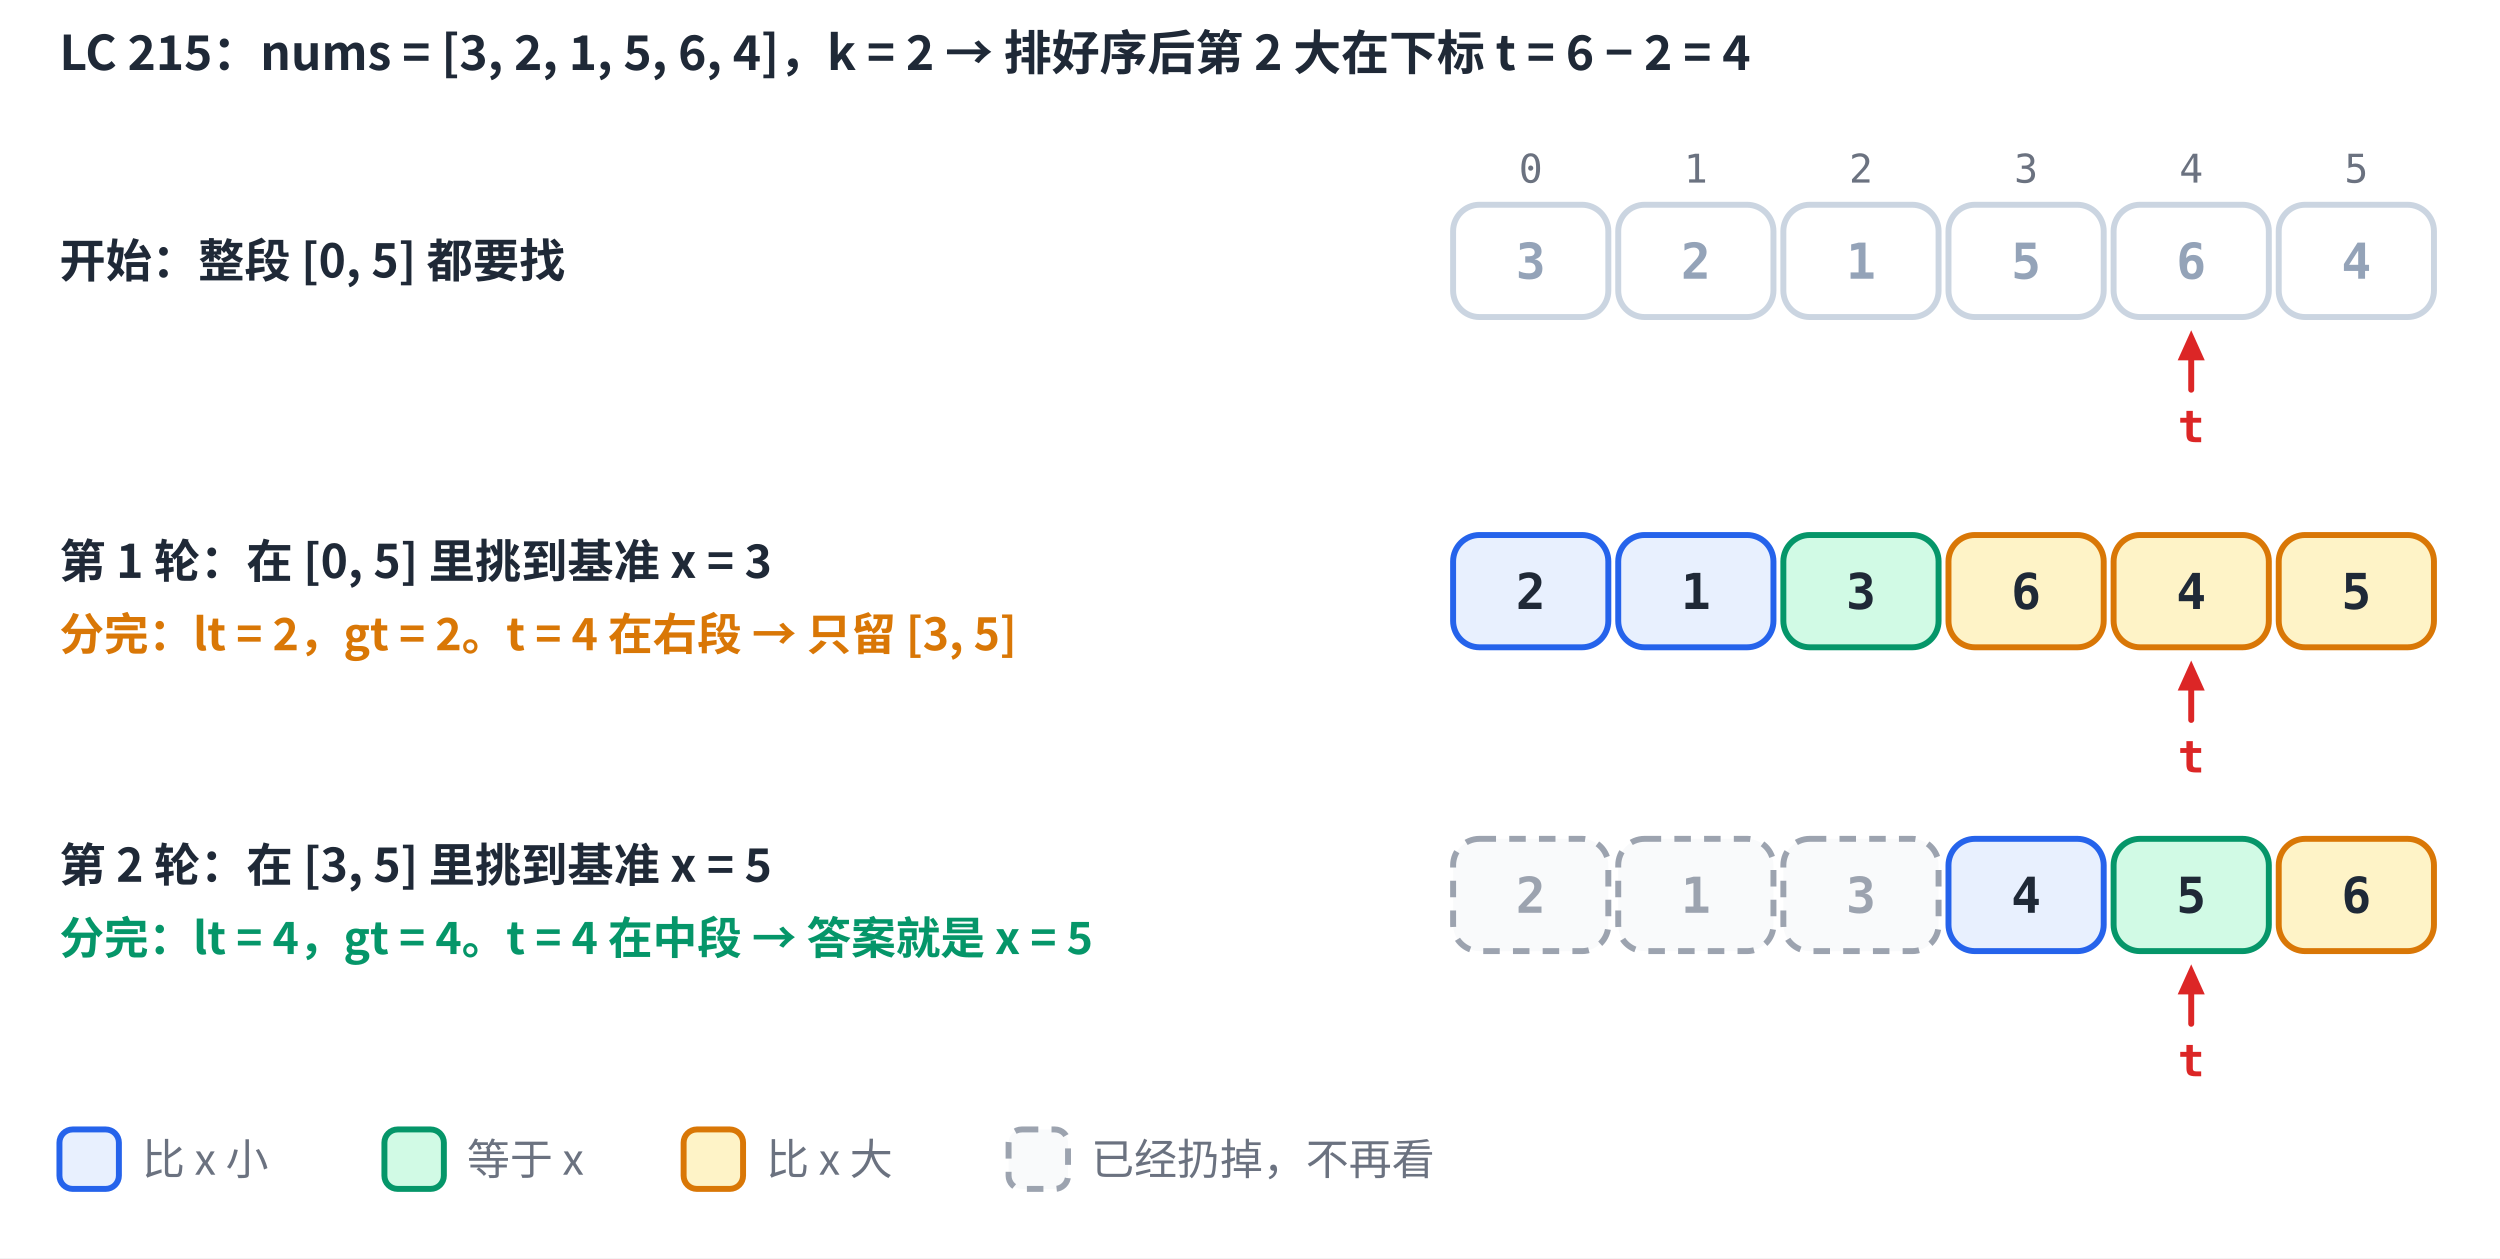
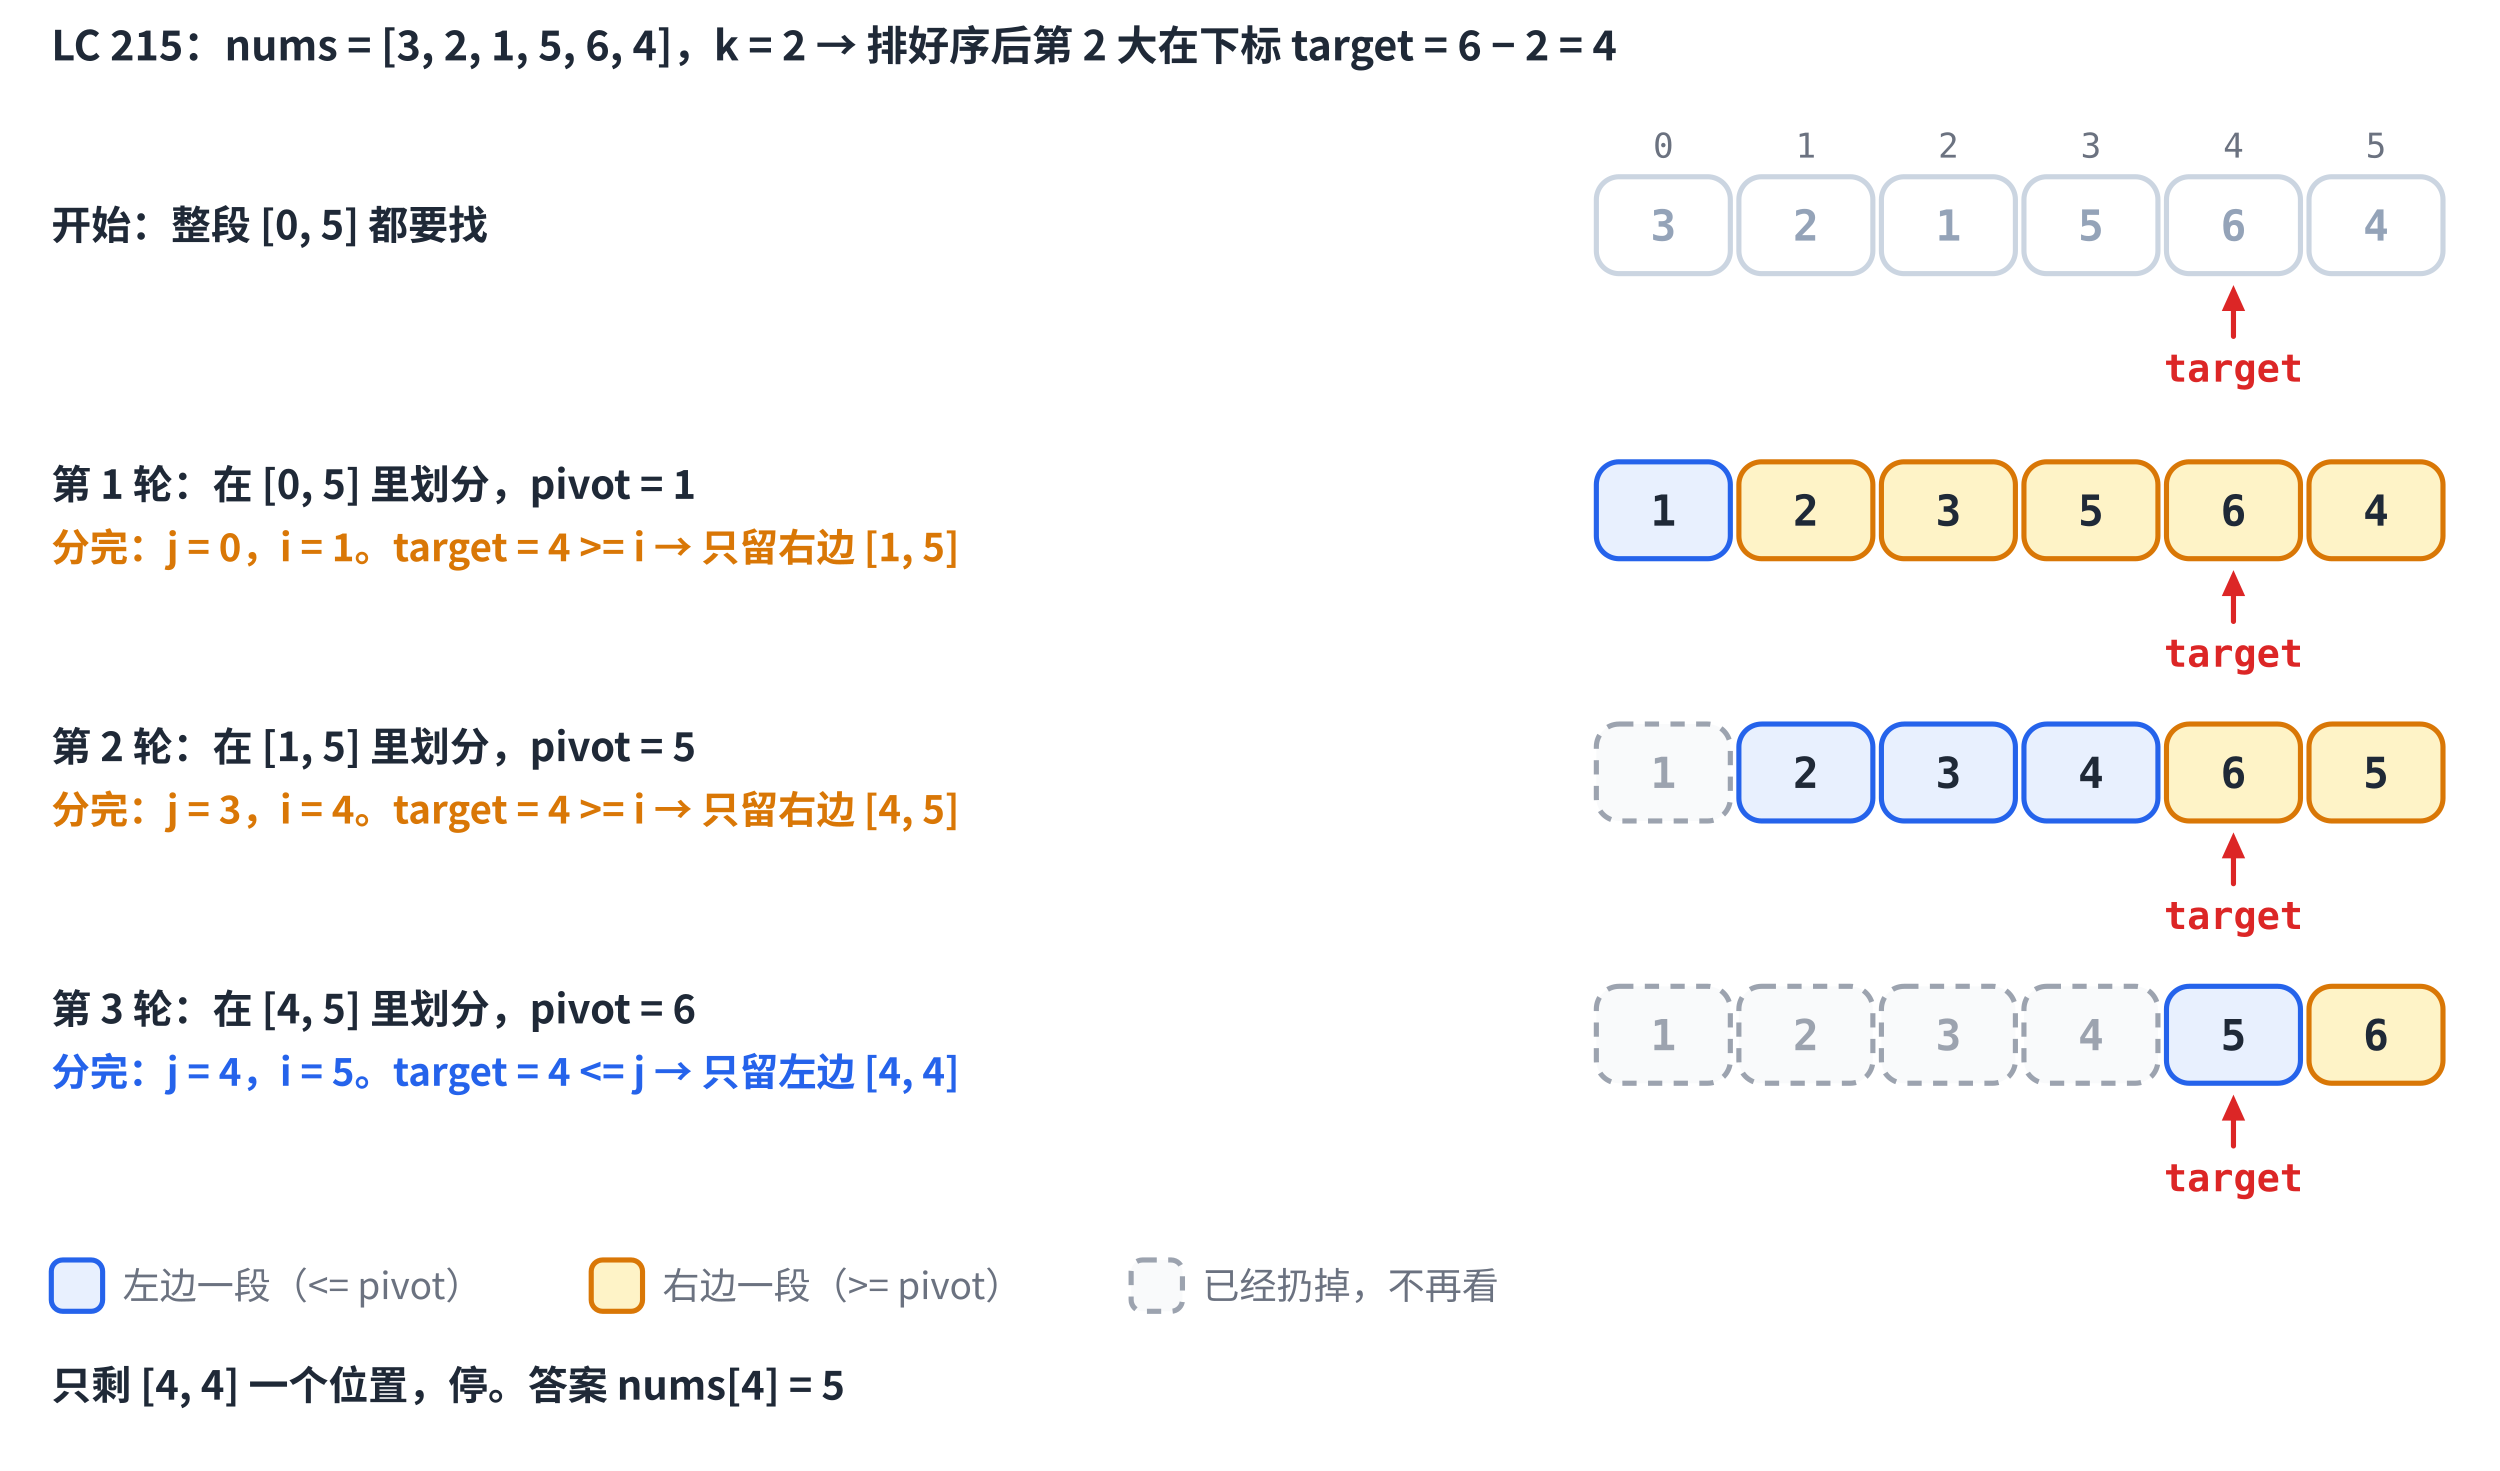
- <svg xmlns="http://www.w3.org/2000/svg" width="757" height="381" viewBox="0 0 757 381">
-   <rect width="757" height="381" fill="#FFFFFF" />
-   <text x="18.0" y="21.2" font-size="14.5" fill="#1F2937" text-anchor="start" font-family="PingFang SC, Hiragino Sans GB, Microsoft YaHei, Noto Sans CJK SC, Helvetica, Arial, sans-serif" font-weight="700">LC 215：nums = [3, 2, 1, 5, 6, 4]，k = 2  →  排好序后第 2 大在下标 t = 6 − 2 = 4</text>
+ <svg xmlns="http://www.w3.org/2000/svg" width="877" height="516" viewBox="0 0 877 516">
+   <rect width="877" height="516" fill="#FFFFFF" />
+   <text x="18.0" y="21.2" font-size="14.5" fill="#1F2937" text-anchor="start" font-family="PingFang SC, Hiragino Sans GB, Microsoft YaHei, Noto Sans CJK SC, Helvetica, Arial, sans-serif" font-weight="700">LC 215：nums = [3, 2, 1, 5, 6, 4]，k = 2  →  排好序后第 2 大在下标 target = 6 − 2 = 4</text>
  <text x="18.0" y="84.0" font-size="14" fill="#1F2937" text-anchor="start" font-family="PingFang SC, Hiragino Sans GB, Microsoft YaHei, Noto Sans CJK SC, Helvetica, Arial, sans-serif" font-weight="700">开始：整段 [0, 5] 都要找</text>
-   <rect x="440.0" y="62.0" width="47.0" height="34.0" rx="8" fill="#FFFFFF" stroke="#CBD5E1" stroke-width="1.8" />
-   <text x="463.5" y="84.4" font-size="15" fill="#94A3B8" text-anchor="middle" font-family="Menlo, Consolas, DejaVu Sans Mono, PingFang SC, monospace" font-weight="700">3</text>
-   <text x="463.5" y="55.3" font-size="12" fill="#6B7280" text-anchor="middle" font-family="Menlo, Consolas, DejaVu Sans Mono, PingFang SC, monospace">0</text>
-   <rect x="490.0" y="62.0" width="47.0" height="34.0" rx="8" fill="#FFFFFF" stroke="#CBD5E1" stroke-width="1.8" />
-   <text x="513.5" y="84.4" font-size="15" fill="#94A3B8" text-anchor="middle" font-family="Menlo, Consolas, DejaVu Sans Mono, PingFang SC, monospace" font-weight="700">2</text>
-   <text x="513.5" y="55.3" font-size="12" fill="#6B7280" text-anchor="middle" font-family="Menlo, Consolas, DejaVu Sans Mono, PingFang SC, monospace">1</text>
-   <rect x="540.0" y="62.0" width="47.0" height="34.0" rx="8" fill="#FFFFFF" stroke="#CBD5E1" stroke-width="1.8" />
-   <text x="563.5" y="84.4" font-size="15" fill="#94A3B8" text-anchor="middle" font-family="Menlo, Consolas, DejaVu Sans Mono, PingFang SC, monospace" font-weight="700">1</text>
-   <text x="563.5" y="55.3" font-size="12" fill="#6B7280" text-anchor="middle" font-family="Menlo, Consolas, DejaVu Sans Mono, PingFang SC, monospace">2</text>
-   <rect x="590.0" y="62.0" width="47.0" height="34.0" rx="8" fill="#FFFFFF" stroke="#CBD5E1" stroke-width="1.8" />
-   <text x="613.5" y="84.4" font-size="15" fill="#94A3B8" text-anchor="middle" font-family="Menlo, Consolas, DejaVu Sans Mono, PingFang SC, monospace" font-weight="700">5</text>
-   <text x="613.5" y="55.3" font-size="12" fill="#6B7280" text-anchor="middle" font-family="Menlo, Consolas, DejaVu Sans Mono, PingFang SC, monospace">3</text>
-   <rect x="640.0" y="62.0" width="47.0" height="34.0" rx="8" fill="#FFFFFF" stroke="#CBD5E1" stroke-width="1.8" />
-   <text x="663.5" y="84.4" font-size="15" fill="#94A3B8" text-anchor="middle" font-family="Menlo, Consolas, DejaVu Sans Mono, PingFang SC, monospace" font-weight="700">6</text>
-   <text x="663.5" y="55.3" font-size="12" fill="#6B7280" text-anchor="middle" font-family="Menlo, Consolas, DejaVu Sans Mono, PingFang SC, monospace">4</text>
-   <rect x="690.0" y="62.0" width="47.0" height="34.0" rx="8" fill="#FFFFFF" stroke="#CBD5E1" stroke-width="1.8" />
-   <text x="713.5" y="84.4" font-size="15" fill="#94A3B8" text-anchor="middle" font-family="Menlo, Consolas, DejaVu Sans Mono, PingFang SC, monospace" font-weight="700">4</text>
-   <text x="713.5" y="55.3" font-size="12" fill="#6B7280" text-anchor="middle" font-family="Menlo, Consolas, DejaVu Sans Mono, PingFang SC, monospace">5</text>
-   <line x1="663.5" y1="118.0" x2="663.5" y2="107.0" stroke="#DC2626" stroke-width="1.8" stroke-linecap="round" />
-   <polygon points="663.5,100.0 667.6,109.1 659.4,109.1" fill="#DC2626" />
-   <text x="663.5" y="133.9" font-size="13.5" fill="#DC2626" text-anchor="middle" font-family="Menlo, Consolas, DejaVu Sans Mono, PingFang SC, monospace" font-weight="700">t</text>
-   <text x="18.0" y="175.0" font-size="14" fill="#1F2937" text-anchor="start" font-family="PingFang SC, Hiragino Sans GB, Microsoft YaHei, Noto Sans CJK SC, Helvetica, Arial, sans-serif" font-weight="700">第 1 轮：在 [0, 5] 里挑到基准 x = 3</text>
-   <text x="18.0" y="196.9" font-size="13.5" fill="#D97706" text-anchor="start" font-family="PingFang SC, Hiragino Sans GB, Microsoft YaHei, Noto Sans CJK SC, Helvetica, Arial, sans-serif" font-weight="700">分完：lt = 2，gt = 2。t = 4 在右段 → 只留 [3, 5]</text>
-   <rect x="440.0" y="162.0" width="47.0" height="34.0" rx="8" fill="#E8F0FE" stroke="#2563EB" stroke-width="1.8" />
-   <text x="463.5" y="184.4" font-size="15" fill="#1F2937" text-anchor="middle" font-family="Menlo, Consolas, DejaVu Sans Mono, PingFang SC, monospace" font-weight="700">2</text>
-   <rect x="490.0" y="162.0" width="47.0" height="34.0" rx="8" fill="#E8F0FE" stroke="#2563EB" stroke-width="1.8" />
-   <text x="513.5" y="184.4" font-size="15" fill="#1F2937" text-anchor="middle" font-family="Menlo, Consolas, DejaVu Sans Mono, PingFang SC, monospace" font-weight="700">1</text>
-   <rect x="540.0" y="162.0" width="47.0" height="34.0" rx="8" fill="#D1FAE5" stroke="#059669" stroke-width="1.8" />
-   <text x="563.5" y="184.4" font-size="15" fill="#1F2937" text-anchor="middle" font-family="Menlo, Consolas, DejaVu Sans Mono, PingFang SC, monospace" font-weight="700">3</text>
-   <rect x="590.0" y="162.0" width="47.0" height="34.0" rx="8" fill="#FEF3C7" stroke="#D97706" stroke-width="1.8" />
-   <text x="613.5" y="184.4" font-size="15" fill="#1F2937" text-anchor="middle" font-family="Menlo, Consolas, DejaVu Sans Mono, PingFang SC, monospace" font-weight="700">6</text>
-   <rect x="640.0" y="162.0" width="47.0" height="34.0" rx="8" fill="#FEF3C7" stroke="#D97706" stroke-width="1.8" />
-   <text x="663.5" y="184.4" font-size="15" fill="#1F2937" text-anchor="middle" font-family="Menlo, Consolas, DejaVu Sans Mono, PingFang SC, monospace" font-weight="700">4</text>
-   <rect x="690.0" y="162.0" width="47.0" height="34.0" rx="8" fill="#FEF3C7" stroke="#D97706" stroke-width="1.8" />
-   <text x="713.5" y="184.4" font-size="15" fill="#1F2937" text-anchor="middle" font-family="Menlo, Consolas, DejaVu Sans Mono, PingFang SC, monospace" font-weight="700">5</text>
-   <line x1="663.5" y1="218.0" x2="663.5" y2="207.0" stroke="#DC2626" stroke-width="1.8" stroke-linecap="round" />
-   <polygon points="663.5,200.0 667.6,209.1 659.4,209.1" fill="#DC2626" />
-   <text x="663.5" y="233.9" font-size="13.5" fill="#DC2626" text-anchor="middle" font-family="Menlo, Consolas, DejaVu Sans Mono, PingFang SC, monospace" font-weight="700">t</text>
-   <text x="18.0" y="267.0" font-size="14" fill="#1F2937" text-anchor="start" font-family="PingFang SC, Hiragino Sans GB, Microsoft YaHei, Noto Sans CJK SC, Helvetica, Arial, sans-serif" font-weight="700">第 2 轮：在 [3, 5] 里挑到基准 x = 5</text>
-   <text x="18.0" y="288.9" font-size="13.5" fill="#059669" text-anchor="start" font-family="PingFang SC, Hiragino Sans GB, Microsoft YaHei, Noto Sans CJK SC, Helvetica, Arial, sans-serif" font-weight="700">分完：lt = 4，gt = 4。t = 4 在中段 → 答案就是 x = 5</text>
-   <rect x="440.0" y="254.0" width="47.0" height="34.0" rx="8" fill="#F9FAFB" stroke="#9CA3AF" stroke-width="1.8" stroke-dasharray="5 4" />
-   <text x="463.5" y="276.4" font-size="15" fill="#9CA3AF" text-anchor="middle" font-family="Menlo, Consolas, DejaVu Sans Mono, PingFang SC, monospace" font-weight="700">2</text>
-   <rect x="490.0" y="254.0" width="47.0" height="34.0" rx="8" fill="#F9FAFB" stroke="#9CA3AF" stroke-width="1.8" stroke-dasharray="5 4" />
-   <text x="513.5" y="276.4" font-size="15" fill="#9CA3AF" text-anchor="middle" font-family="Menlo, Consolas, DejaVu Sans Mono, PingFang SC, monospace" font-weight="700">1</text>
-   <rect x="540.0" y="254.0" width="47.0" height="34.0" rx="8" fill="#F9FAFB" stroke="#9CA3AF" stroke-width="1.8" stroke-dasharray="5 4" />
-   <text x="563.5" y="276.4" font-size="15" fill="#9CA3AF" text-anchor="middle" font-family="Menlo, Consolas, DejaVu Sans Mono, PingFang SC, monospace" font-weight="700">3</text>
-   <rect x="590.0" y="254.0" width="47.0" height="34.0" rx="8" fill="#E8F0FE" stroke="#2563EB" stroke-width="1.8" />
-   <text x="613.5" y="276.4" font-size="15" fill="#1F2937" text-anchor="middle" font-family="Menlo, Consolas, DejaVu Sans Mono, PingFang SC, monospace" font-weight="700">4</text>
-   <rect x="640.0" y="254.0" width="47.0" height="34.0" rx="8" fill="#D1FAE5" stroke="#059669" stroke-width="1.8" />
-   <text x="663.5" y="276.4" font-size="15" fill="#1F2937" text-anchor="middle" font-family="Menlo, Consolas, DejaVu Sans Mono, PingFang SC, monospace" font-weight="700">5</text>
-   <rect x="690.0" y="254.0" width="47.0" height="34.0" rx="8" fill="#FEF3C7" stroke="#D97706" stroke-width="1.8" />
-   <text x="713.5" y="276.4" font-size="15" fill="#1F2937" text-anchor="middle" font-family="Menlo, Consolas, DejaVu Sans Mono, PingFang SC, monospace" font-weight="700">6</text>
-   <line x1="663.5" y1="310.0" x2="663.5" y2="299.0" stroke="#DC2626" stroke-width="1.8" stroke-linecap="round" />
-   <polygon points="663.5,292.0 667.6,301.1 659.4,301.1" fill="#DC2626" />
-   <text x="663.5" y="325.9" font-size="13.5" fill="#DC2626" text-anchor="middle" font-family="Menlo, Consolas, DejaVu Sans Mono, PingFang SC, monospace" font-weight="700">t</text>
-   <rect x="18.0" y="342.0" width="18.0" height="18.0" rx="4" fill="#E8F0FE" stroke="#2563EB" stroke-width="1.8" />
-   <text x="43.0" y="355.7" font-size="13" fill="#6B7280" text-anchor="start" font-family="PingFang SC, Hiragino Sans GB, Microsoft YaHei, Noto Sans CJK SC, Helvetica, Arial, sans-serif">比 x 小</text>
-   <rect x="116.4" y="342.0" width="18.0" height="18.0" rx="4" fill="#D1FAE5" stroke="#059669" stroke-width="1.8" />
-   <text x="141.4" y="355.7" font-size="13" fill="#6B7280" text-anchor="start" font-family="PingFang SC, Hiragino Sans GB, Microsoft YaHei, Noto Sans CJK SC, Helvetica, Arial, sans-serif">等于 x</text>
-   <rect x="207.0" y="342.0" width="18.0" height="18.0" rx="4" fill="#FEF3C7" stroke="#D97706" stroke-width="1.8" />
-   <text x="232.0" y="355.7" font-size="13" fill="#6B7280" text-anchor="start" font-family="PingFang SC, Hiragino Sans GB, Microsoft YaHei, Noto Sans CJK SC, Helvetica, Arial, sans-serif">比 x 大</text>
-   <rect x="305.4" y="342.0" width="18.0" height="18.0" rx="4" fill="#F9FAFB" stroke="#9CA3AF" stroke-width="1.8" stroke-dasharray="5 4" />
-   <text x="330.4" y="355.7" font-size="13" fill="#6B7280" text-anchor="start" font-family="PingFang SC, Hiragino Sans GB, Microsoft YaHei, Noto Sans CJK SC, Helvetica, Arial, sans-serif">已经扔掉，不再看</text>
+   <rect x="560.0" y="62.0" width="47.0" height="34.0" rx="8" fill="#FFFFFF" stroke="#CBD5E1" stroke-width="1.8" />
+   <text x="583.5" y="84.4" font-size="15" fill="#94A3B8" text-anchor="middle" font-family="Menlo, Consolas, DejaVu Sans Mono, PingFang SC, monospace" font-weight="700">3</text>
+   <text x="583.5" y="55.3" font-size="12" fill="#6B7280" text-anchor="middle" font-family="Menlo, Consolas, DejaVu Sans Mono, PingFang SC, monospace">0</text>
+   <rect x="610.0" y="62.0" width="47.0" height="34.0" rx="8" fill="#FFFFFF" stroke="#CBD5E1" stroke-width="1.8" />
+   <text x="633.5" y="84.4" font-size="15" fill="#94A3B8" text-anchor="middle" font-family="Menlo, Consolas, DejaVu Sans Mono, PingFang SC, monospace" font-weight="700">2</text>
+   <text x="633.5" y="55.3" font-size="12" fill="#6B7280" text-anchor="middle" font-family="Menlo, Consolas, DejaVu Sans Mono, PingFang SC, monospace">1</text>
+   <rect x="660.0" y="62.0" width="47.0" height="34.0" rx="8" fill="#FFFFFF" stroke="#CBD5E1" stroke-width="1.8" />
+   <text x="683.5" y="84.4" font-size="15" fill="#94A3B8" text-anchor="middle" font-family="Menlo, Consolas, DejaVu Sans Mono, PingFang SC, monospace" font-weight="700">1</text>
+   <text x="683.5" y="55.3" font-size="12" fill="#6B7280" text-anchor="middle" font-family="Menlo, Consolas, DejaVu Sans Mono, PingFang SC, monospace">2</text>
+   <rect x="710.0" y="62.0" width="47.0" height="34.0" rx="8" fill="#FFFFFF" stroke="#CBD5E1" stroke-width="1.8" />
+   <text x="733.5" y="84.4" font-size="15" fill="#94A3B8" text-anchor="middle" font-family="Menlo, Consolas, DejaVu Sans Mono, PingFang SC, monospace" font-weight="700">5</text>
+   <text x="733.5" y="55.3" font-size="12" fill="#6B7280" text-anchor="middle" font-family="Menlo, Consolas, DejaVu Sans Mono, PingFang SC, monospace">3</text>
+   <rect x="760.0" y="62.0" width="47.0" height="34.0" rx="8" fill="#FFFFFF" stroke="#CBD5E1" stroke-width="1.8" />
+   <text x="783.5" y="84.4" font-size="15" fill="#94A3B8" text-anchor="middle" font-family="Menlo, Consolas, DejaVu Sans Mono, PingFang SC, monospace" font-weight="700">6</text>
+   <text x="783.5" y="55.3" font-size="12" fill="#6B7280" text-anchor="middle" font-family="Menlo, Consolas, DejaVu Sans Mono, PingFang SC, monospace">4</text>
+   <rect x="810.0" y="62.0" width="47.0" height="34.0" rx="8" fill="#FFFFFF" stroke="#CBD5E1" stroke-width="1.8" />
+   <text x="833.5" y="84.4" font-size="15" fill="#94A3B8" text-anchor="middle" font-family="Menlo, Consolas, DejaVu Sans Mono, PingFang SC, monospace" font-weight="700">4</text>
+   <text x="833.5" y="55.3" font-size="12" fill="#6B7280" text-anchor="middle" font-family="Menlo, Consolas, DejaVu Sans Mono, PingFang SC, monospace">5</text>
+   <line x1="783.5" y1="118.0" x2="783.5" y2="107.0" stroke="#DC2626" stroke-width="1.8" stroke-linecap="round" />
+   <polygon points="783.5,100.0 787.6,109.1 779.4,109.1" fill="#DC2626" />
+   <text x="783.5" y="133.9" font-size="13.5" fill="#DC2626" text-anchor="middle" font-family="Menlo, Consolas, DejaVu Sans Mono, PingFang SC, monospace" font-weight="700">target</text>
+   <text x="18.0" y="175.0" font-size="14" fill="#1F2937" text-anchor="start" font-family="PingFang SC, Hiragino Sans GB, Microsoft YaHei, Noto Sans CJK SC, Helvetica, Arial, sans-serif" font-weight="700">第 1 轮：在 [0, 5] 里划分，pivot = 1</text>
+   <text x="18.0" y="196.9" font-size="13.5" fill="#D97706" text-anchor="start" font-family="PingFang SC, Hiragino Sans GB, Microsoft YaHei, Noto Sans CJK SC, Helvetica, Arial, sans-serif" font-weight="700">分完：j = 0，i = 1。target = 4 &gt;= i → 只留右边 [1, 5]</text>
+   <rect x="560.0" y="162.0" width="47.0" height="34.0" rx="8" fill="#E8F0FE" stroke="#2563EB" stroke-width="1.8" />
+   <text x="583.5" y="184.4" font-size="15" fill="#1F2937" text-anchor="middle" font-family="Menlo, Consolas, DejaVu Sans Mono, PingFang SC, monospace" font-weight="700">1</text>
+   <rect x="610.0" y="162.0" width="47.0" height="34.0" rx="8" fill="#FEF3C7" stroke="#D97706" stroke-width="1.8" />
+   <text x="633.5" y="184.4" font-size="15" fill="#1F2937" text-anchor="middle" font-family="Menlo, Consolas, DejaVu Sans Mono, PingFang SC, monospace" font-weight="700">2</text>
+   <rect x="660.0" y="162.0" width="47.0" height="34.0" rx="8" fill="#FEF3C7" stroke="#D97706" stroke-width="1.8" />
+   <text x="683.5" y="184.4" font-size="15" fill="#1F2937" text-anchor="middle" font-family="Menlo, Consolas, DejaVu Sans Mono, PingFang SC, monospace" font-weight="700">3</text>
+   <rect x="710.0" y="162.0" width="47.0" height="34.0" rx="8" fill="#FEF3C7" stroke="#D97706" stroke-width="1.8" />
+   <text x="733.5" y="184.4" font-size="15" fill="#1F2937" text-anchor="middle" font-family="Menlo, Consolas, DejaVu Sans Mono, PingFang SC, monospace" font-weight="700">5</text>
+   <rect x="760.0" y="162.0" width="47.0" height="34.0" rx="8" fill="#FEF3C7" stroke="#D97706" stroke-width="1.8" />
+   <text x="783.5" y="184.4" font-size="15" fill="#1F2937" text-anchor="middle" font-family="Menlo, Consolas, DejaVu Sans Mono, PingFang SC, monospace" font-weight="700">6</text>
+   <rect x="810.0" y="162.0" width="47.0" height="34.0" rx="8" fill="#FEF3C7" stroke="#D97706" stroke-width="1.8" />
+   <text x="833.5" y="184.4" font-size="15" fill="#1F2937" text-anchor="middle" font-family="Menlo, Consolas, DejaVu Sans Mono, PingFang SC, monospace" font-weight="700">4</text>
+   <line x1="783.5" y1="218.0" x2="783.5" y2="207.0" stroke="#DC2626" stroke-width="1.8" stroke-linecap="round" />
+   <polygon points="783.5,200.0 787.6,209.1 779.4,209.1" fill="#DC2626" />
+   <text x="783.5" y="233.9" font-size="13.5" fill="#DC2626" text-anchor="middle" font-family="Menlo, Consolas, DejaVu Sans Mono, PingFang SC, monospace" font-weight="700">target</text>
+   <text x="18.0" y="267.0" font-size="14" fill="#1F2937" text-anchor="start" font-family="PingFang SC, Hiragino Sans GB, Microsoft YaHei, Noto Sans CJK SC, Helvetica, Arial, sans-serif" font-weight="700">第 2 轮：在 [1, 5] 里划分，pivot = 5</text>
+   <text x="18.0" y="288.9" font-size="13.5" fill="#D97706" text-anchor="start" font-family="PingFang SC, Hiragino Sans GB, Microsoft YaHei, Noto Sans CJK SC, Helvetica, Arial, sans-serif" font-weight="700">分完：j = 3，i = 4。target = 4 &gt;= i → 只留右边 [4, 5]</text>
+   <rect x="560.0" y="254.0" width="47.0" height="34.0" rx="8" fill="#F9FAFB" stroke="#9CA3AF" stroke-width="1.8" stroke-dasharray="5 4" />
+   <text x="583.5" y="276.4" font-size="15" fill="#9CA3AF" text-anchor="middle" font-family="Menlo, Consolas, DejaVu Sans Mono, PingFang SC, monospace" font-weight="700">1</text>
+   <rect x="610.0" y="254.0" width="47.0" height="34.0" rx="8" fill="#E8F0FE" stroke="#2563EB" stroke-width="1.8" />
+   <text x="633.5" y="276.4" font-size="15" fill="#1F2937" text-anchor="middle" font-family="Menlo, Consolas, DejaVu Sans Mono, PingFang SC, monospace" font-weight="700">2</text>
+   <rect x="660.0" y="254.0" width="47.0" height="34.0" rx="8" fill="#E8F0FE" stroke="#2563EB" stroke-width="1.8" />
+   <text x="683.5" y="276.4" font-size="15" fill="#1F2937" text-anchor="middle" font-family="Menlo, Consolas, DejaVu Sans Mono, PingFang SC, monospace" font-weight="700">3</text>
+   <rect x="710.0" y="254.0" width="47.0" height="34.0" rx="8" fill="#E8F0FE" stroke="#2563EB" stroke-width="1.8" />
+   <text x="733.5" y="276.4" font-size="15" fill="#1F2937" text-anchor="middle" font-family="Menlo, Consolas, DejaVu Sans Mono, PingFang SC, monospace" font-weight="700">4</text>
+   <rect x="760.0" y="254.0" width="47.0" height="34.0" rx="8" fill="#FEF3C7" stroke="#D97706" stroke-width="1.8" />
+   <text x="783.5" y="276.4" font-size="15" fill="#1F2937" text-anchor="middle" font-family="Menlo, Consolas, DejaVu Sans Mono, PingFang SC, monospace" font-weight="700">6</text>
+   <rect x="810.0" y="254.0" width="47.0" height="34.0" rx="8" fill="#FEF3C7" stroke="#D97706" stroke-width="1.8" />
+   <text x="833.5" y="276.4" font-size="15" fill="#1F2937" text-anchor="middle" font-family="Menlo, Consolas, DejaVu Sans Mono, PingFang SC, monospace" font-weight="700">5</text>
+   <line x1="783.5" y1="310.0" x2="783.5" y2="299.0" stroke="#DC2626" stroke-width="1.8" stroke-linecap="round" />
+   <polygon points="783.5,292.0 787.6,301.1 779.4,301.1" fill="#DC2626" />
+   <text x="783.5" y="325.9" font-size="13.5" fill="#DC2626" text-anchor="middle" font-family="Menlo, Consolas, DejaVu Sans Mono, PingFang SC, monospace" font-weight="700">target</text>
+   <text x="18.0" y="359.0" font-size="14" fill="#1F2937" text-anchor="start" font-family="PingFang SC, Hiragino Sans GB, Microsoft YaHei, Noto Sans CJK SC, Helvetica, Arial, sans-serif" font-weight="700">第 3 轮：在 [4, 5] 里划分，pivot = 6</text>
+   <text x="18.0" y="380.9" font-size="13.5" fill="#2563EB" text-anchor="start" font-family="PingFang SC, Hiragino Sans GB, Microsoft YaHei, Noto Sans CJK SC, Helvetica, Arial, sans-serif" font-weight="700">分完：j = 4，i = 5。target = 4 &lt;= j → 只留左边 [4, 4]</text>
+   <rect x="560.0" y="346.0" width="47.0" height="34.0" rx="8" fill="#F9FAFB" stroke="#9CA3AF" stroke-width="1.8" stroke-dasharray="5 4" />
+   <text x="583.5" y="368.4" font-size="15" fill="#9CA3AF" text-anchor="middle" font-family="Menlo, Consolas, DejaVu Sans Mono, PingFang SC, monospace" font-weight="700">1</text>
+   <rect x="610.0" y="346.0" width="47.0" height="34.0" rx="8" fill="#F9FAFB" stroke="#9CA3AF" stroke-width="1.8" stroke-dasharray="5 4" />
+   <text x="633.5" y="368.4" font-size="15" fill="#9CA3AF" text-anchor="middle" font-family="Menlo, Consolas, DejaVu Sans Mono, PingFang SC, monospace" font-weight="700">2</text>
+   <rect x="660.0" y="346.0" width="47.0" height="34.0" rx="8" fill="#F9FAFB" stroke="#9CA3AF" stroke-width="1.8" stroke-dasharray="5 4" />
+   <text x="683.5" y="368.4" font-size="15" fill="#9CA3AF" text-anchor="middle" font-family="Menlo, Consolas, DejaVu Sans Mono, PingFang SC, monospace" font-weight="700">3</text>
+   <rect x="710.0" y="346.0" width="47.0" height="34.0" rx="8" fill="#F9FAFB" stroke="#9CA3AF" stroke-width="1.8" stroke-dasharray="5 4" />
+   <text x="733.5" y="368.4" font-size="15" fill="#9CA3AF" text-anchor="middle" font-family="Menlo, Consolas, DejaVu Sans Mono, PingFang SC, monospace" font-weight="700">4</text>
+   <rect x="760.0" y="346.0" width="47.0" height="34.0" rx="8" fill="#E8F0FE" stroke="#2563EB" stroke-width="1.8" />
+   <text x="783.5" y="368.4" font-size="15" fill="#1F2937" text-anchor="middle" font-family="Menlo, Consolas, DejaVu Sans Mono, PingFang SC, monospace" font-weight="700">5</text>
+   <rect x="810.0" y="346.0" width="47.0" height="34.0" rx="8" fill="#FEF3C7" stroke="#D97706" stroke-width="1.8" />
+   <text x="833.5" y="368.4" font-size="15" fill="#1F2937" text-anchor="middle" font-family="Menlo, Consolas, DejaVu Sans Mono, PingFang SC, monospace" font-weight="700">6</text>
+   <line x1="783.5" y1="402.0" x2="783.5" y2="391.0" stroke="#DC2626" stroke-width="1.8" stroke-linecap="round" />
+   <polygon points="783.5,384.0 787.6,393.1 779.4,393.1" fill="#DC2626" />
+   <text x="783.5" y="417.9" font-size="13.5" fill="#DC2626" text-anchor="middle" font-family="Menlo, Consolas, DejaVu Sans Mono, PingFang SC, monospace" font-weight="700">target</text>
+   <rect x="18.0" y="442.0" width="18.0" height="18.0" rx="4" fill="#E8F0FE" stroke="#2563EB" stroke-width="1.8" />
+   <text x="43.0" y="455.7" font-size="13" fill="#6B7280" text-anchor="start" font-family="PingFang SC, Hiragino Sans GB, Microsoft YaHei, Noto Sans CJK SC, Helvetica, Arial, sans-serif">左边一段（&lt;= pivot）</text>
+   <rect x="207.4" y="442.0" width="18.0" height="18.0" rx="4" fill="#FEF3C7" stroke="#D97706" stroke-width="1.8" />
+   <text x="232.4" y="455.7" font-size="13" fill="#6B7280" text-anchor="start" font-family="PingFang SC, Hiragino Sans GB, Microsoft YaHei, Noto Sans CJK SC, Helvetica, Arial, sans-serif">右边一段（&gt;= pivot）</text>
+   <rect x="396.8" y="442.0" width="18.0" height="18.0" rx="4" fill="#F9FAFB" stroke="#9CA3AF" stroke-width="1.8" stroke-dasharray="5 4" />
+   <text x="421.8" y="455.7" font-size="13" fill="#6B7280" text-anchor="start" font-family="PingFang SC, Hiragino Sans GB, Microsoft YaHei, Noto Sans CJK SC, Helvetica, Arial, sans-serif">已经扔掉，不再看</text>
+   <text x="18.0" y="491.0" font-size="14" fill="#1F2937" text-anchor="start" font-family="PingFang SC, Hiragino Sans GB, Microsoft YaHei, Noto Sans CJK SC, Helvetica, Arial, sans-serif" font-weight="700">只剩 [4, 4] 一个位置，停。答案 nums[4] = 5</text>
</svg>
